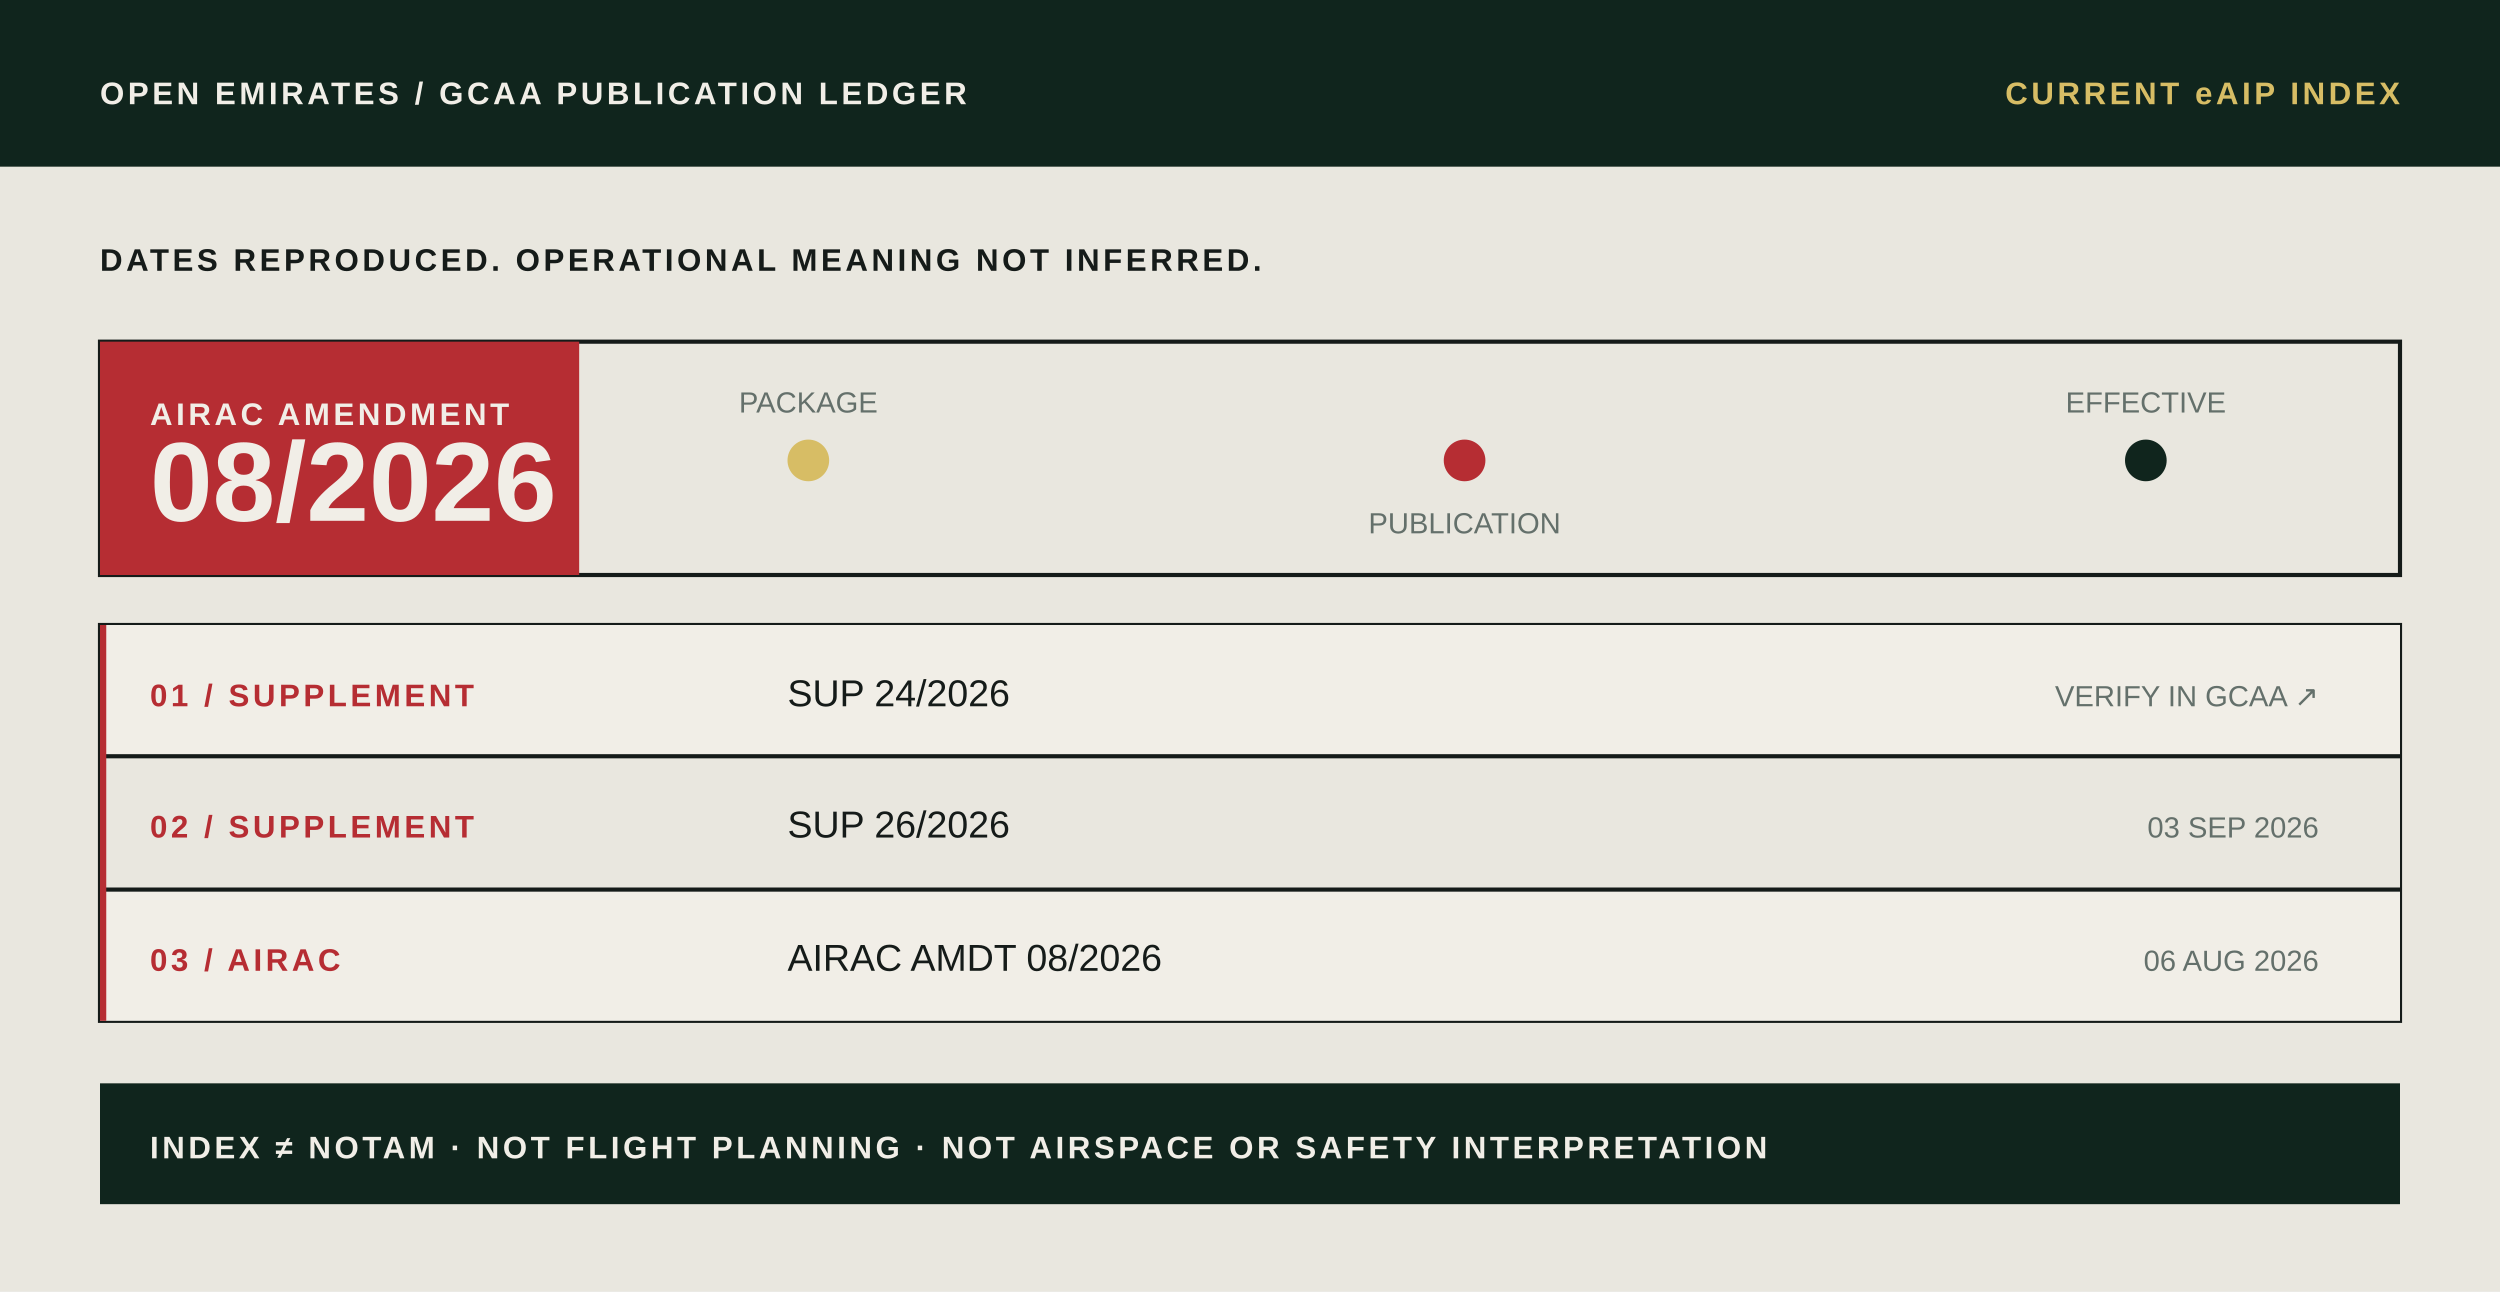
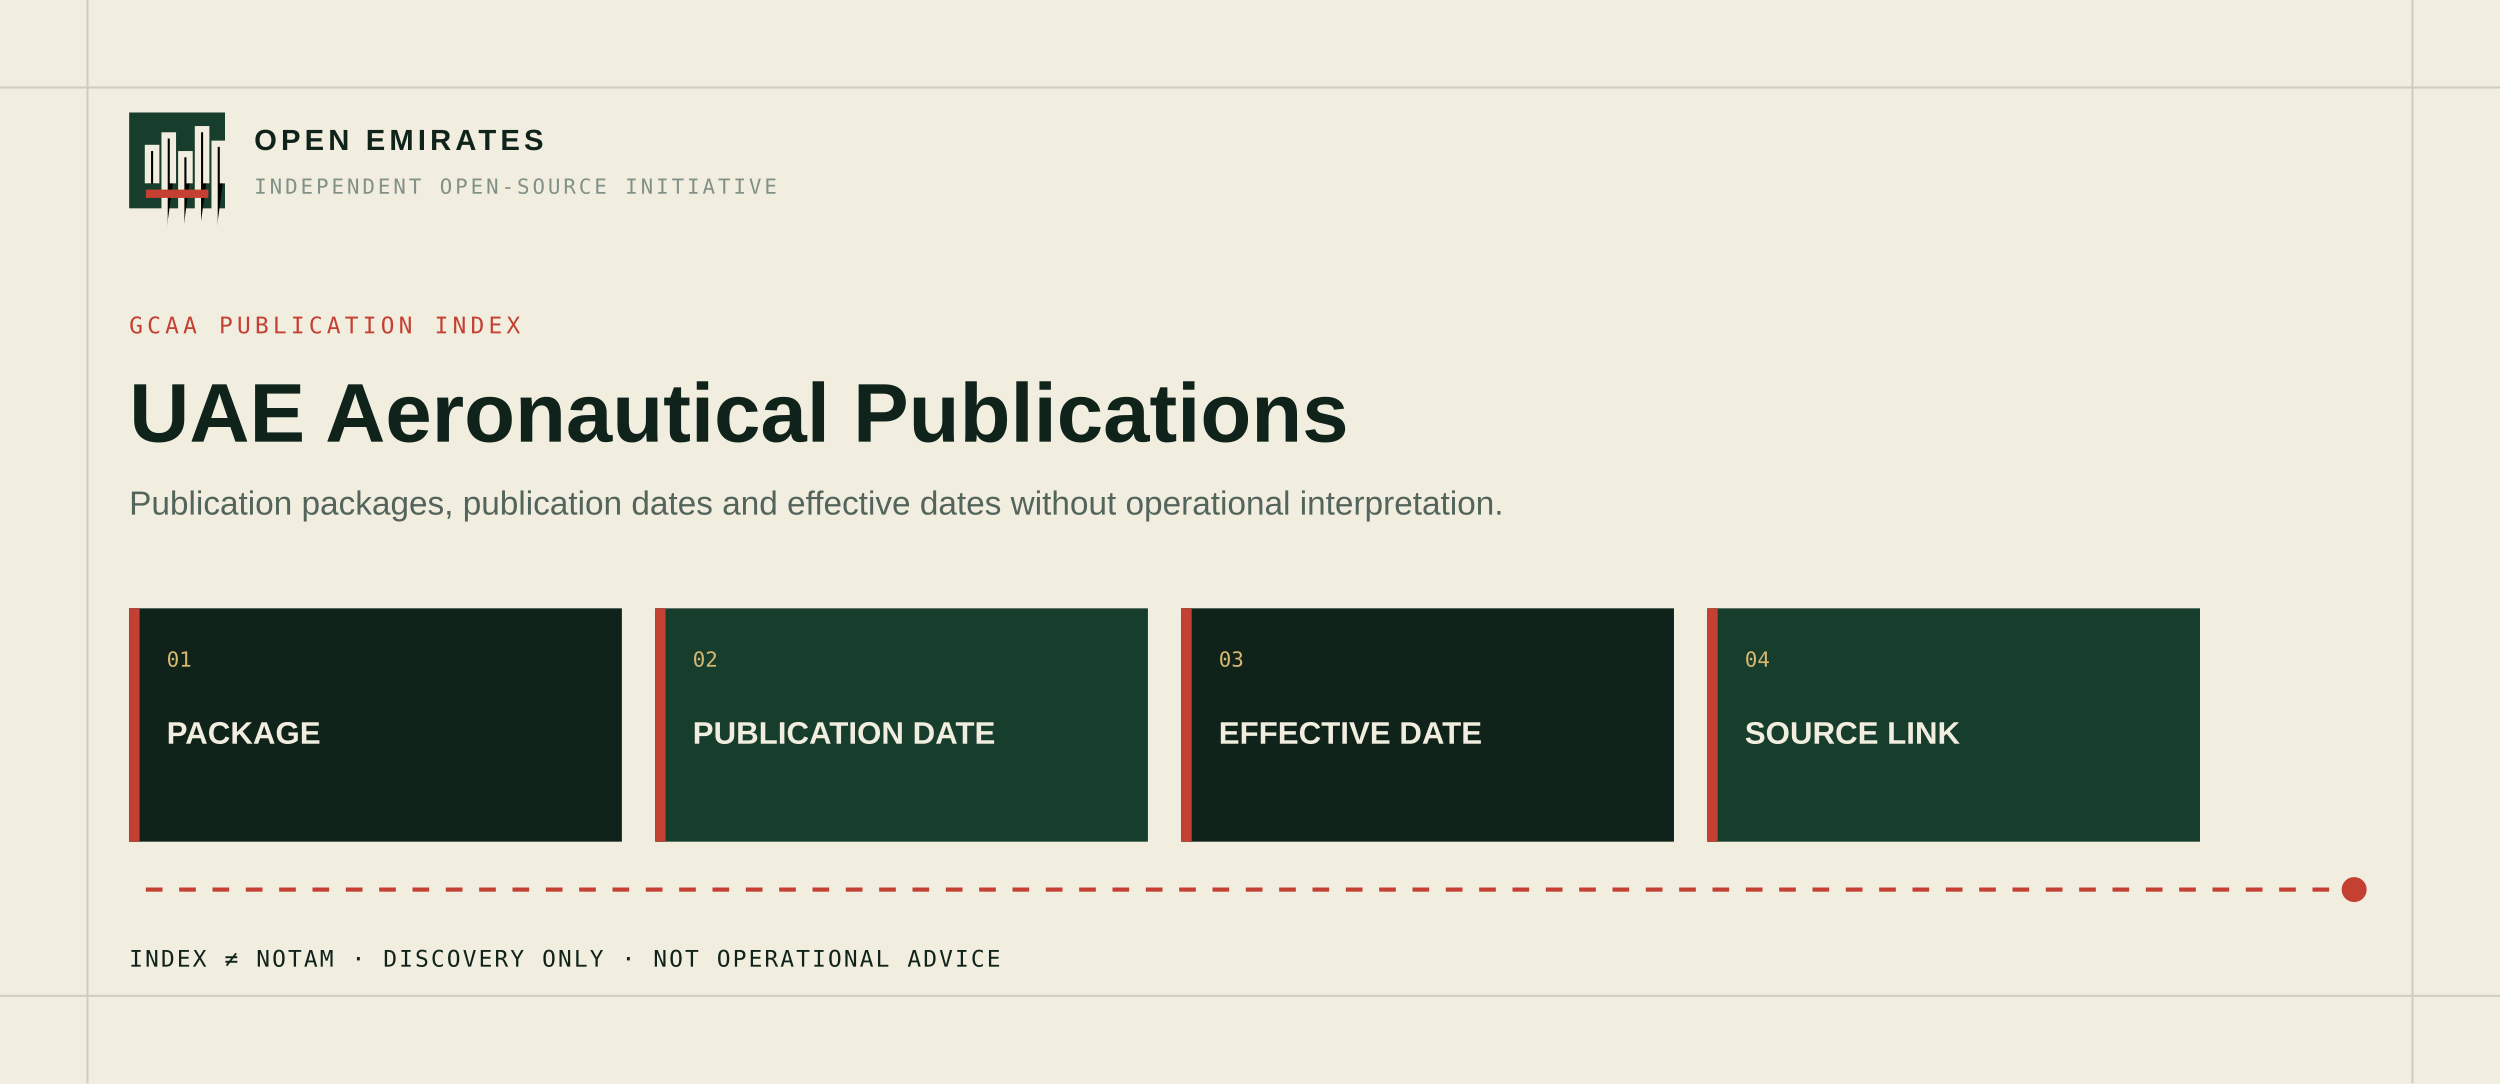
- <svg xmlns="http://www.w3.org/2000/svg" viewBox="0 0 1200 620" role="img" aria-labelledby="title desc">
-   <style>
-     .bg{fill:#e9e7df}.ink{fill:#151b19}.forest{fill:#10251d}.red{fill:#b62d33}.gold{fill:#d7bd65}.paper{fill:#f1eee7}.line{stroke:#151b19;stroke-width:2}.muted{fill:#64706b}.label{font:700 15px Dubai,Arial,sans-serif;letter-spacing:1.7px}.copy{font:18px Dubai,Arial,sans-serif}.num{font:700 54px Dubai,Arial,sans-serif}.small{font:14px Dubai,Arial,sans-serif}.track{stroke:#b62d33;stroke-width:5;stroke-dasharray:850;stroke-dashoffset:850;animation:draw 5.6s ease-in-out infinite}.node{animation:pulse 5.6s ease-in-out infinite;transform-origin:center}.cursor{animation:scan 5.6s ease-in-out infinite}.row{animation:row 5.6s ease-in-out infinite}.row:nth-of-type(2){animation-delay:.22s}.row:nth-of-type(3){animation-delay:.44s}@keyframes draw{0%,12%{stroke-dashoffset:850}58%,100%{stroke-dashoffset:0}}@keyframes pulse{0%,45%{opacity:.15;transform:scale(.4)}62%,90%{opacity:1;transform:scale(1)}100%{opacity:.15;transform:scale(.4)}}@keyframes scan{0%{transform:translateX(-870px);opacity:0}18%,68%{opacity:.25}82%,100%{transform:translateX(870px);opacity:0}}@keyframes row{0%,16%{opacity:.25;transform:translateY(8px)}35%,88%{opacity:1;transform:translateY(0)}100%{opacity:.25}}@media(prefers-reduced-motion:reduce){.track,.node,.cursor,.row{animation:none}.track{stroke-dashoffset:0}}
-   </style>
-   <rect class="bg" width="1200" height="620" />
-   <rect class="forest" width="1200" height="80" />
-   <text x="48" y="50" class="label paper">OPEN EMIRATES / GCAA PUBLICATION LEDGER</text>
-   <text x="1152" y="50" class="label gold" text-anchor="end">CURRENT eAIP INDEX</text>
-   <text x="48" y="130" class="label ink">DATES REPRODUCED. OPERATIONAL MEANING NOT INFERRED.</text>
-   <g transform="translate(48 164)">
-     <rect width="1104" height="112" fill="none" class="line" />
-     <rect width="230" height="112" class="red" />
-     <text x="24" y="40" class="label paper">AIRAC AMENDMENT</text>
-     <text x="24" y="86" class="num paper">08/2026</text>
-     <line x1="280" y1="57" x2="1046" y2="57" class="track" />
-     <circle cx="340" cy="57" r="10" class="node gold" />
-     <circle cx="655" cy="57" r="10" class="node red" />
-     <circle cx="982" cy="57" r="10" class="node forest" />
-     <text x="340" y="34" class="small muted" text-anchor="middle">PACKAGE</text>
-     <text x="655" y="92" class="small muted" text-anchor="middle">PUBLICATION</text>
-     <text x="982" y="34" class="small muted" text-anchor="middle">EFFECTIVE</text>
+ <svg xmlns="http://www.w3.org/2000/svg" width="1200" height="520" viewBox="0 0 1200 520" role="img" aria-labelledby="title desc">
+   <defs>
+     <style>
+   @font-face{font-family:Dubai;src:url('/assets/fonts/Dubai-Regular.woff')}
+   text{font-family:Dubai,Arial,sans-serif}.mono{font-family:ui-monospace,SFMono-Regular,Menlo,monospace}
+   @keyframes sweep{0%{transform:translateX(-260px)}100%{transform:translateX(1320px)}}
+   @keyframes rise{from{transform:scaleY(.08)}to{transform:scaleY(1)}}
+   @keyframes dash{to{stroke-dashoffset:-48}}
+   @keyframes blink{0%,45%{opacity:1}50%,100%{opacity:.25}}
+   @media(prefers-reduced-motion:no-preference){.sweep{animation:sweep 7s linear infinite}.rise{animation:rise 1.1s cubic-bezier(.2,.8,.2,1) both;transform-origin:bottom}.dash{animation:dash 4s linear infinite}.blink{animation:blink 1.8s steps(1) infinite}}
+   @media(prefers-reduced-motion:reduce){.sweep,.rise,.dash,.blink{animation:none}}
+ </style>
+   </defs>
+   <rect width="1200" height="520" fill="#f1eddf" />
+   <path d="M0 42h1200M0 478h1200M42 0v520M1158 0v520" stroke="#10231b" opacity=".16" />
+   <g transform="translate(62 54)">
+     <rect width="46" height="46" fill="#173d2d" />
+     <path d="M9 34V17h4v17m4 29V11h4v23m4 29V20h4v14m4 29V8h4v26m4 29V15h4v19" stroke="#f1eddf" stroke-width="3" />
+     <path d="M8 39h30" stroke="#c34032" stroke-width="4" />
  </g>
-   <g transform="translate(48 300)">
-     <rect width="1104" height="190" fill="none" class="line" />
-     <g class="row">
-       <rect x="0" y="0" width="1104" height="63" fill="#f1eee7" />
-       <text x="24" y="39" class="label red">01 / SUPPLEMENT</text>
-       <text x="330" y="39" class="copy ink">SUP 24/2026</text>
-       <text x="1065" y="39" class="small muted" text-anchor="end">VERIFY IN GCAA ↗</text>
-     </g>
-     <g class="row">
-       <rect x="0" y="63" width="1104" height="64" fill="#e9e7df" />
-       <line x1="0" y1="63" x2="1104" y2="63" class="line" />
-       <text x="24" y="102" class="label red">02 / SUPPLEMENT</text>
-       <text x="330" y="102" class="copy ink">SUP 26/2026</text>
-       <text x="1065" y="102" class="small muted" text-anchor="end">03 SEP 2026</text>
-     </g>
-     <g class="row">
-       <rect x="0" y="127" width="1104" height="63" fill="#f1eee7" />
-       <line x1="0" y1="127" x2="1104" y2="127" class="line" />
-       <text x="24" y="166" class="label red">03 / AIRAC</text>
-       <text x="330" y="166" class="copy ink">AIRAC AMDT 08/2026</text>
-       <text x="1065" y="166" class="small muted" text-anchor="end">06 AUG 2026</text>
-     </g>
-     <rect class="cursor red" x="0" y="0" width="3" height="190" />
+   <text x="122" y="72" fill="#10231b" font-size="14" font-weight="700" letter-spacing="2">OPEN EMIRATES</text>
+   <text x="122" y="93" fill="#829188" font-size="10" class="mono" letter-spacing="1.4">INDEPENDENT OPEN-SOURCE INITIATIVE</text>
+   <text x="62" y="160" fill="#c34032" font-size="11" class="mono" letter-spacing="2">GCAA PUBLICATION INDEX</text>
+   <text x="62" y="212" fill="#10231b" font-size="40" font-weight="700">UAE Aeronautical Publications</text>
+   <text x="62" y="247" fill="#52645b" font-size="16">Publication packages, publication dates and effective dates without operational interpretation.</text>
+   <g>
+     <rect x="62" y="292" width="236.5" height="112" fill="#10231b" />
+     <rect class="rise" x="62" y="292" width="5" height="112" fill="#c34032" style="animation-delay:0s" />
+     <text x="80" y="320" fill="#d8b86f" font-size="10" class="mono">01</text>
+     <text x="80" y="357" fill="#f1eddf" font-size="15" font-weight="700">PACKAGE</text>
  </g>
-   <rect x="48" y="520" width="1104" height="58" class="forest" />
-   <text x="72" y="556" class="label paper">INDEX ≠ NOTAM · NOT FLIGHT PLANNING · NOT AIRSPACE OR SAFETY INTERPRETATION</text>
+   <g>
+     <rect x="314.5" y="292" width="236.5" height="112" fill="#173d2d" />
+     <rect class="rise" x="314.5" y="292" width="5" height="112" fill="#c34032" style="animation-delay:0.09s" />
+     <text x="332.5" y="320" fill="#d8b86f" font-size="10" class="mono">02</text>
+     <text x="332.5" y="357" fill="#f1eddf" font-size="15" font-weight="700">PUBLICATION DATE</text>
+   </g>
+   <g>
+     <rect x="567" y="292" width="236.5" height="112" fill="#10231b" />
+     <rect class="rise" x="567" y="292" width="5" height="112" fill="#c34032" style="animation-delay:0.18s" />
+     <text x="585" y="320" fill="#d8b86f" font-size="10" class="mono">03</text>
+     <text x="585" y="357" fill="#f1eddf" font-size="15" font-weight="700">EFFECTIVE DATE</text>
+   </g>
+   <g>
+     <rect x="819.5" y="292" width="236.5" height="112" fill="#173d2d" />
+     <rect class="rise" x="819.5" y="292" width="5" height="112" fill="#c34032" style="animation-delay:0.27s" />
+     <text x="837.5" y="320" fill="#d8b86f" font-size="10" class="mono">04</text>
+     <text x="837.5" y="357" fill="#f1eddf" font-size="15" font-weight="700">SOURCE LINK</text>
+   </g>
+   <path class="dash" d="M70 427H1130" stroke="#c34032" stroke-width="2" stroke-dasharray="8 8" />
+   <circle class="blink" cx="1130" cy="427" r="6" fill="#c34032" />
+   <text x="62" y="464" fill="#10231b" font-size="11" class="mono" letter-spacing="1">INDEX ≠ NOTAM · DISCOVERY ONLY · NOT OPERATIONAL ADVICE</text>
+   <rect class="sweep" x="-260" y="0" width="220" height="520" fill="white" opacity=".035" />
</svg>
